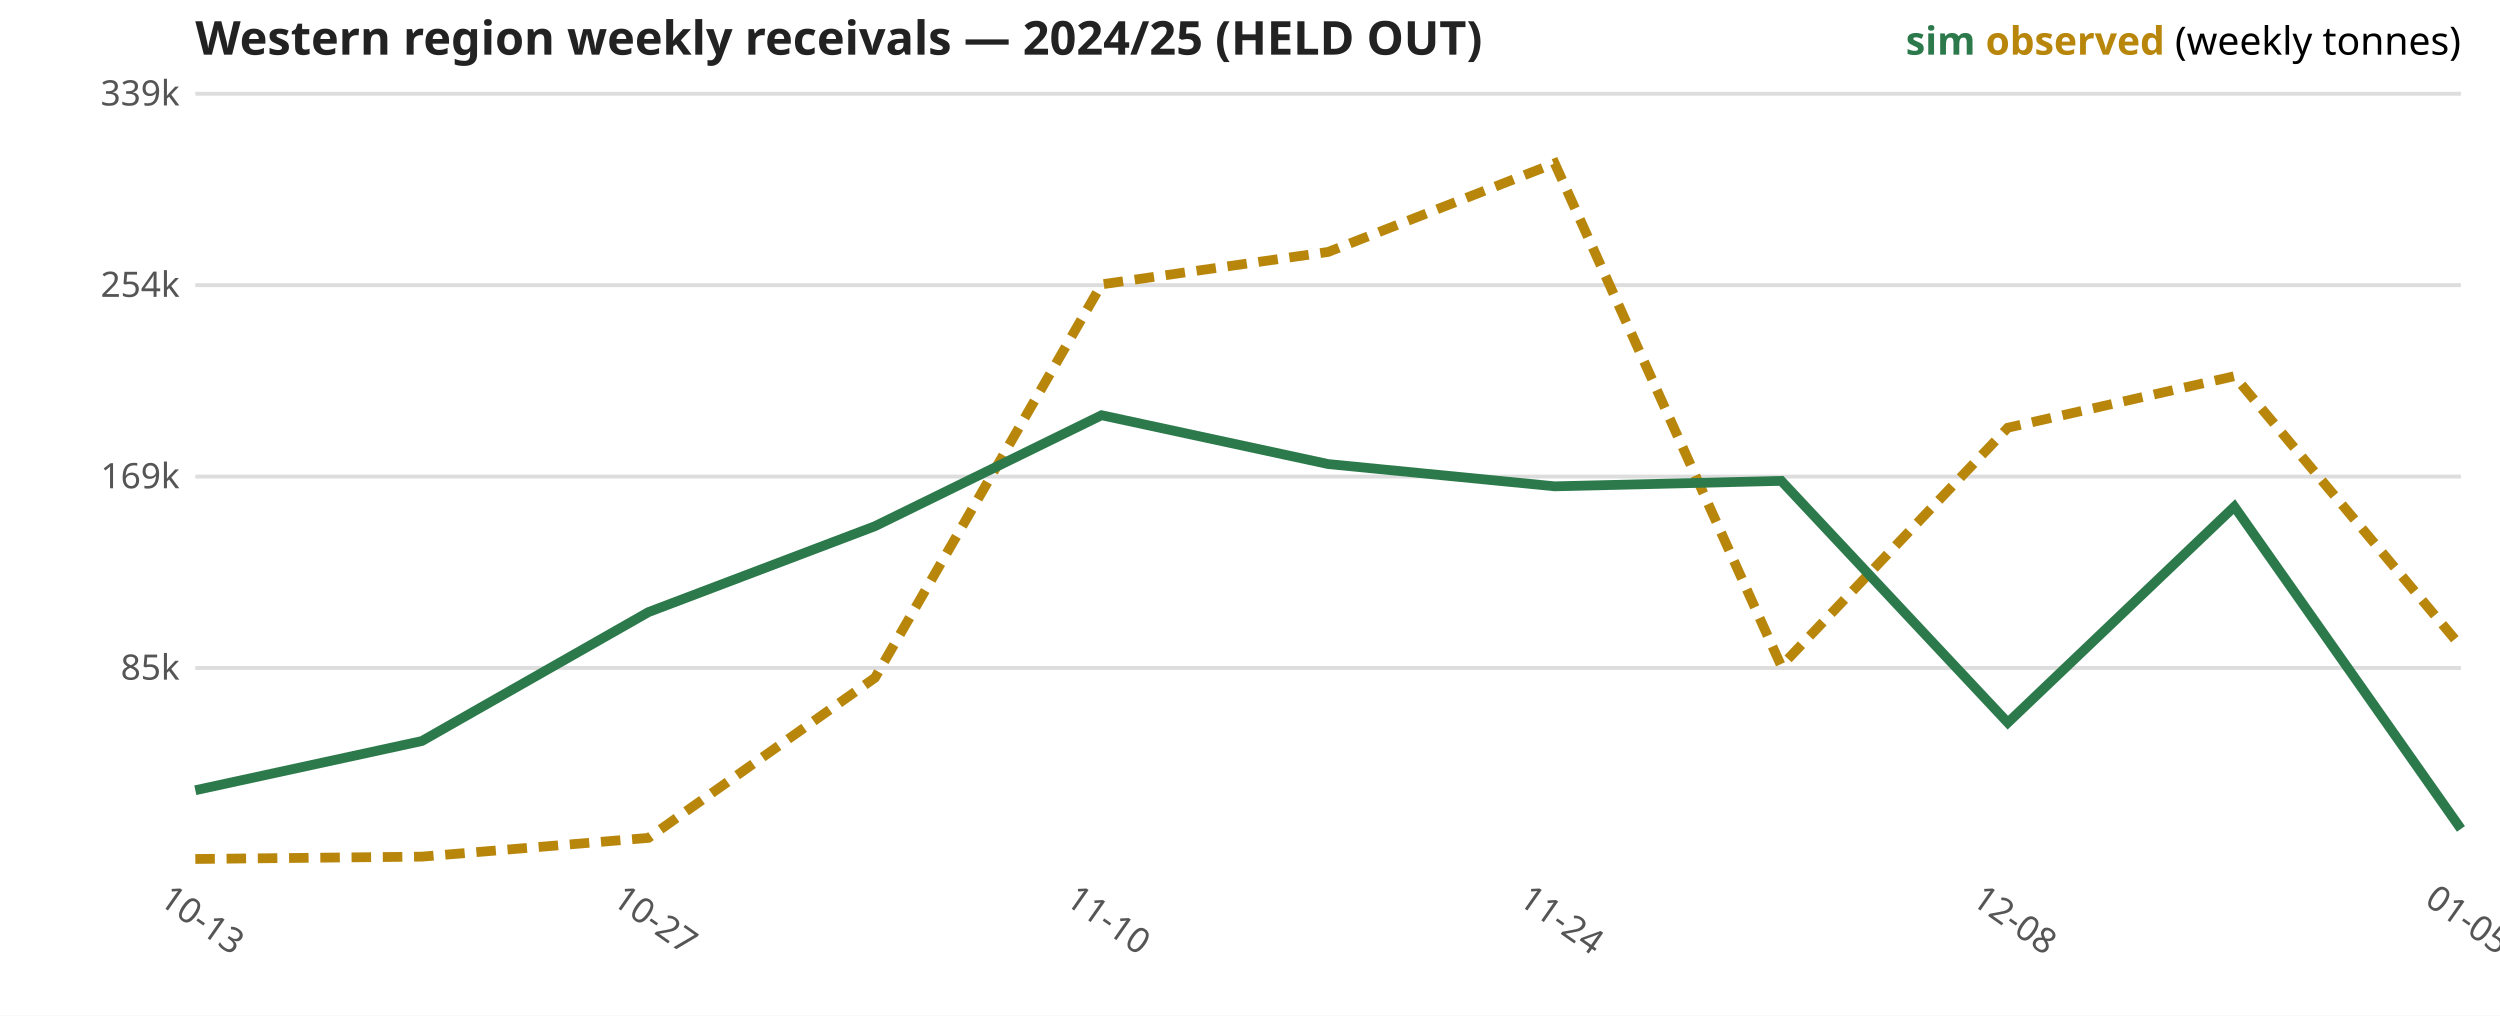
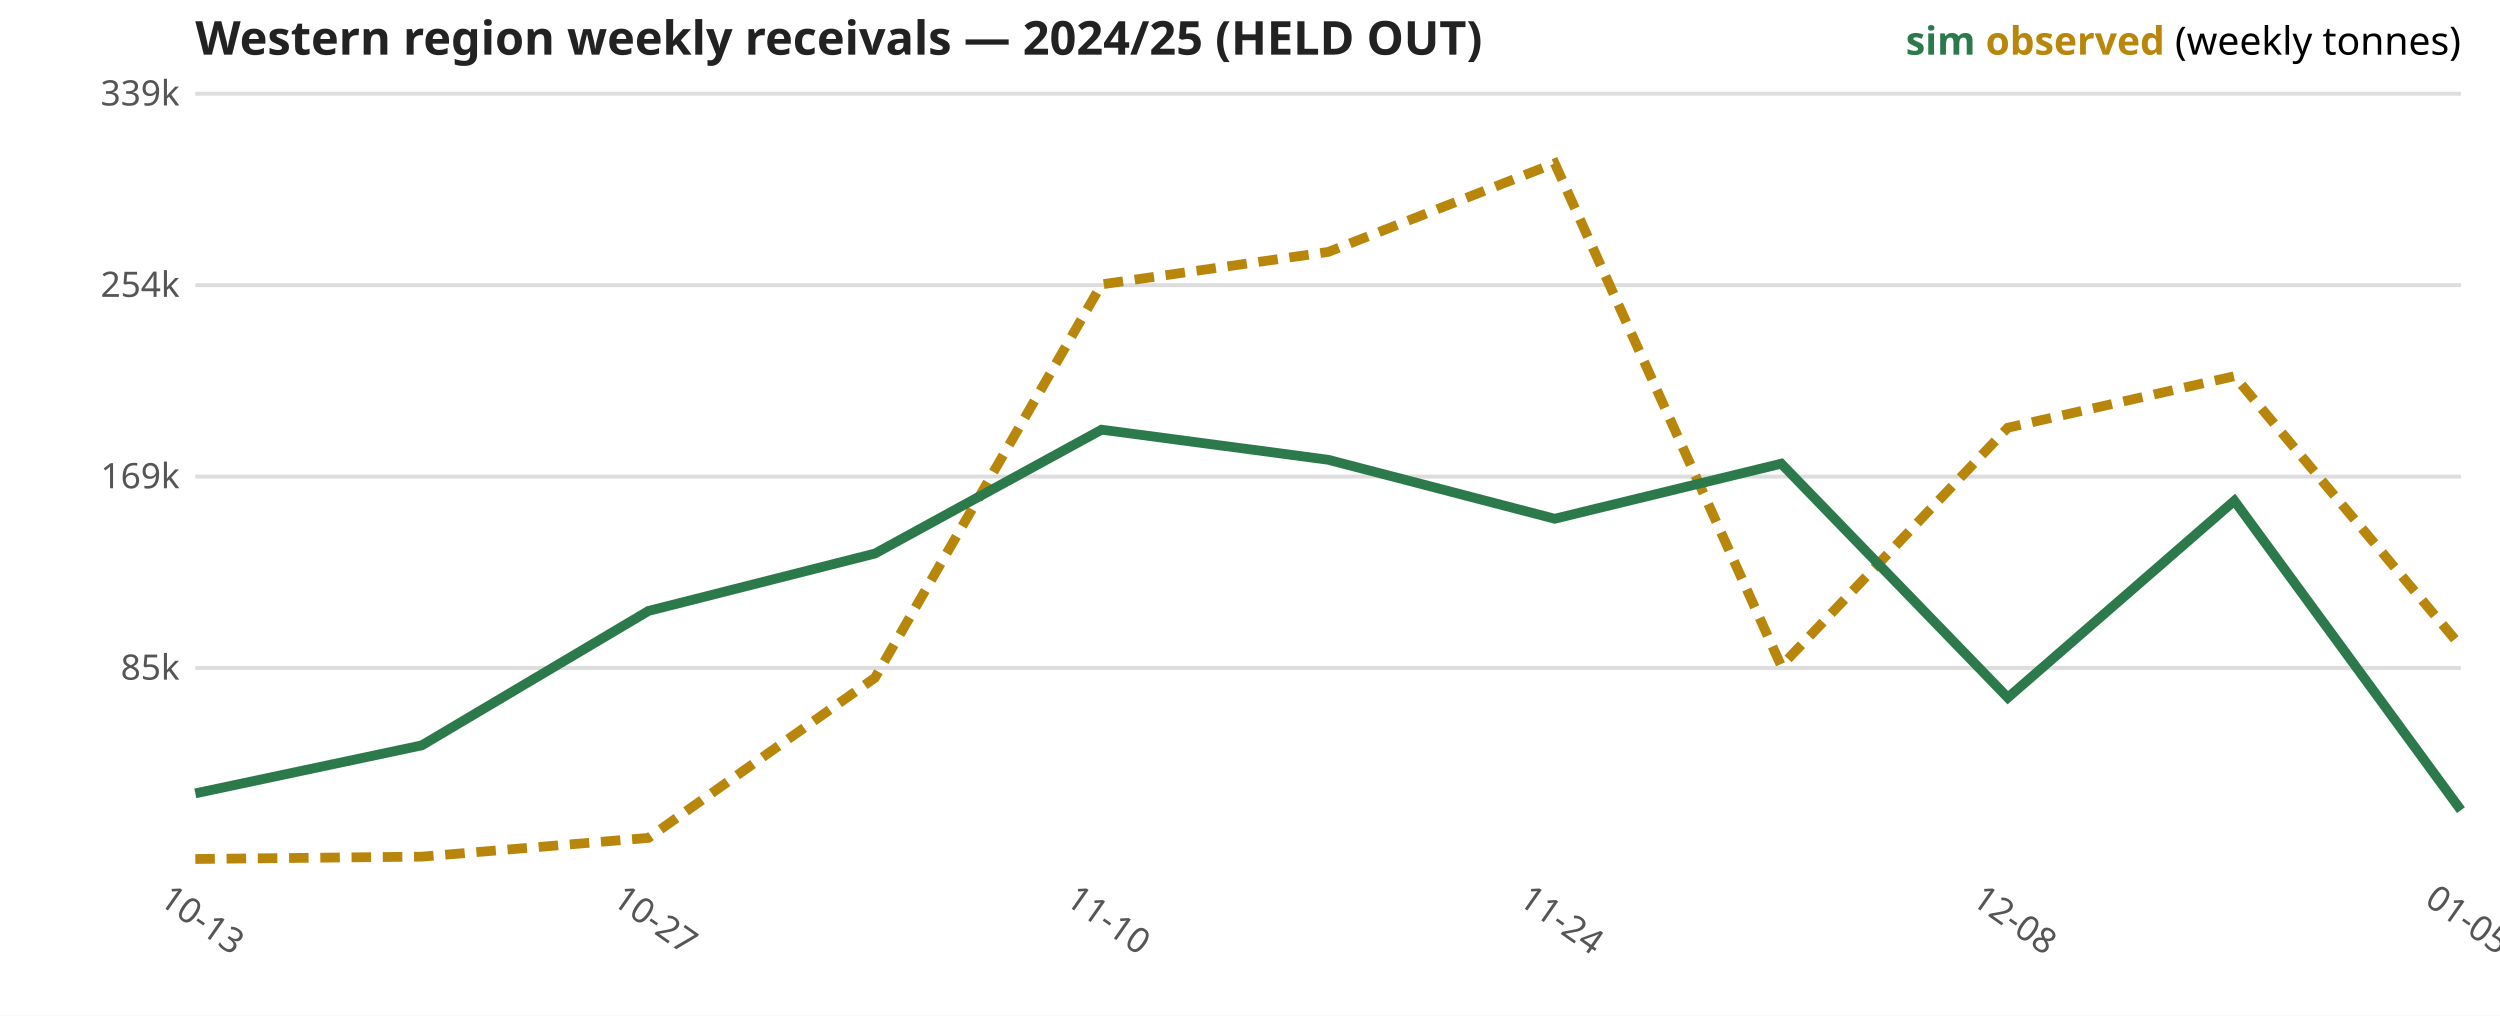
<svg xmlns="http://www.w3.org/2000/svg" viewBox="0 0 640 260" font-family="sans-serif">
  <rect width="640" height="260" fill="white" />
  <text x="50" y="14" font-size="12" font-weight="bold" fill="#222">Western region weekly receivals — 2024/25 (HELD OUT)</text>
  <text x="630" y="14" font-size="10" text-anchor="end">
    <tspan fill="#2c7a4b" font-weight="bold">sim</tspan>
    <tspan fill="#b8860b" font-weight="bold">observed</tspan> (weekly tonnes)</text>
  <line x1="50" x2="630" y1="171" y2="171" stroke="#ddd" />
  <text x="46" y="174" font-size="9" text-anchor="end" fill="#555">85k</text>
  <line x1="50" x2="630" y1="122" y2="122" stroke="#ddd" />
  <text x="46" y="125" font-size="9" text-anchor="end" fill="#555">169k</text>
  <line x1="50" x2="630" y1="73" y2="73" stroke="#ddd" />
  <text x="46" y="76" font-size="9" text-anchor="end" fill="#555">254k</text>
  <line x1="50" x2="630" y1="24" y2="24" stroke="#ddd" />
  <text x="46" y="27" font-size="9" text-anchor="end" fill="#555">339k</text>
  <path d="M50.0,219.9L108.0,219.3L166.0,214.5L224.0,173.5L282.0,72.8L340.0,64.5L398.0,41.8L456.0,170.5L514.0,109.5L572.0,96.3L630.0,165.5" fill="none" stroke="#b8860b" stroke-width="2.5" stroke-dasharray="5 3" />
-   <path d="M50.0,202.3L108.0,189.7L166.0,156.7L224.0,134.7L282.0,106.3L340.0,118.8L398.0,124.5L456.0,123.1L514.0,185.0L572.0,129.7L630.0,212.2" fill="none" stroke="#2c7a4b" stroke-width="2.5" />
+   <path d="M50.0,203.1L108.0,190.8L166.0,156.4L224.0,141.7L282.0,110.0L340.0,117.7L398.0,132.8L456.0,118.7L514.0,178.6L572.0,128.2L630.0,207.4" fill="none" stroke="#2c7a4b" stroke-width="2.5" />
  <text x="50" y="238" font-size="9" text-anchor="middle" fill="#555" transform="rotate(35 50 238)">10-13</text>
  <text x="166" y="238" font-size="9" text-anchor="middle" fill="#555" transform="rotate(35 166 238)">10-27</text>
  <text x="282" y="238" font-size="9" text-anchor="middle" fill="#555" transform="rotate(35 282 238)">11-10</text>
  <text x="398" y="238" font-size="9" text-anchor="middle" fill="#555" transform="rotate(35 398 238)">11-24</text>
  <text x="514" y="238" font-size="9" text-anchor="middle" fill="#555" transform="rotate(35 514 238)">12-08</text>
  <text x="630" y="238" font-size="9" text-anchor="middle" fill="#555" transform="rotate(35 630 238)">01-05</text>
</svg>
